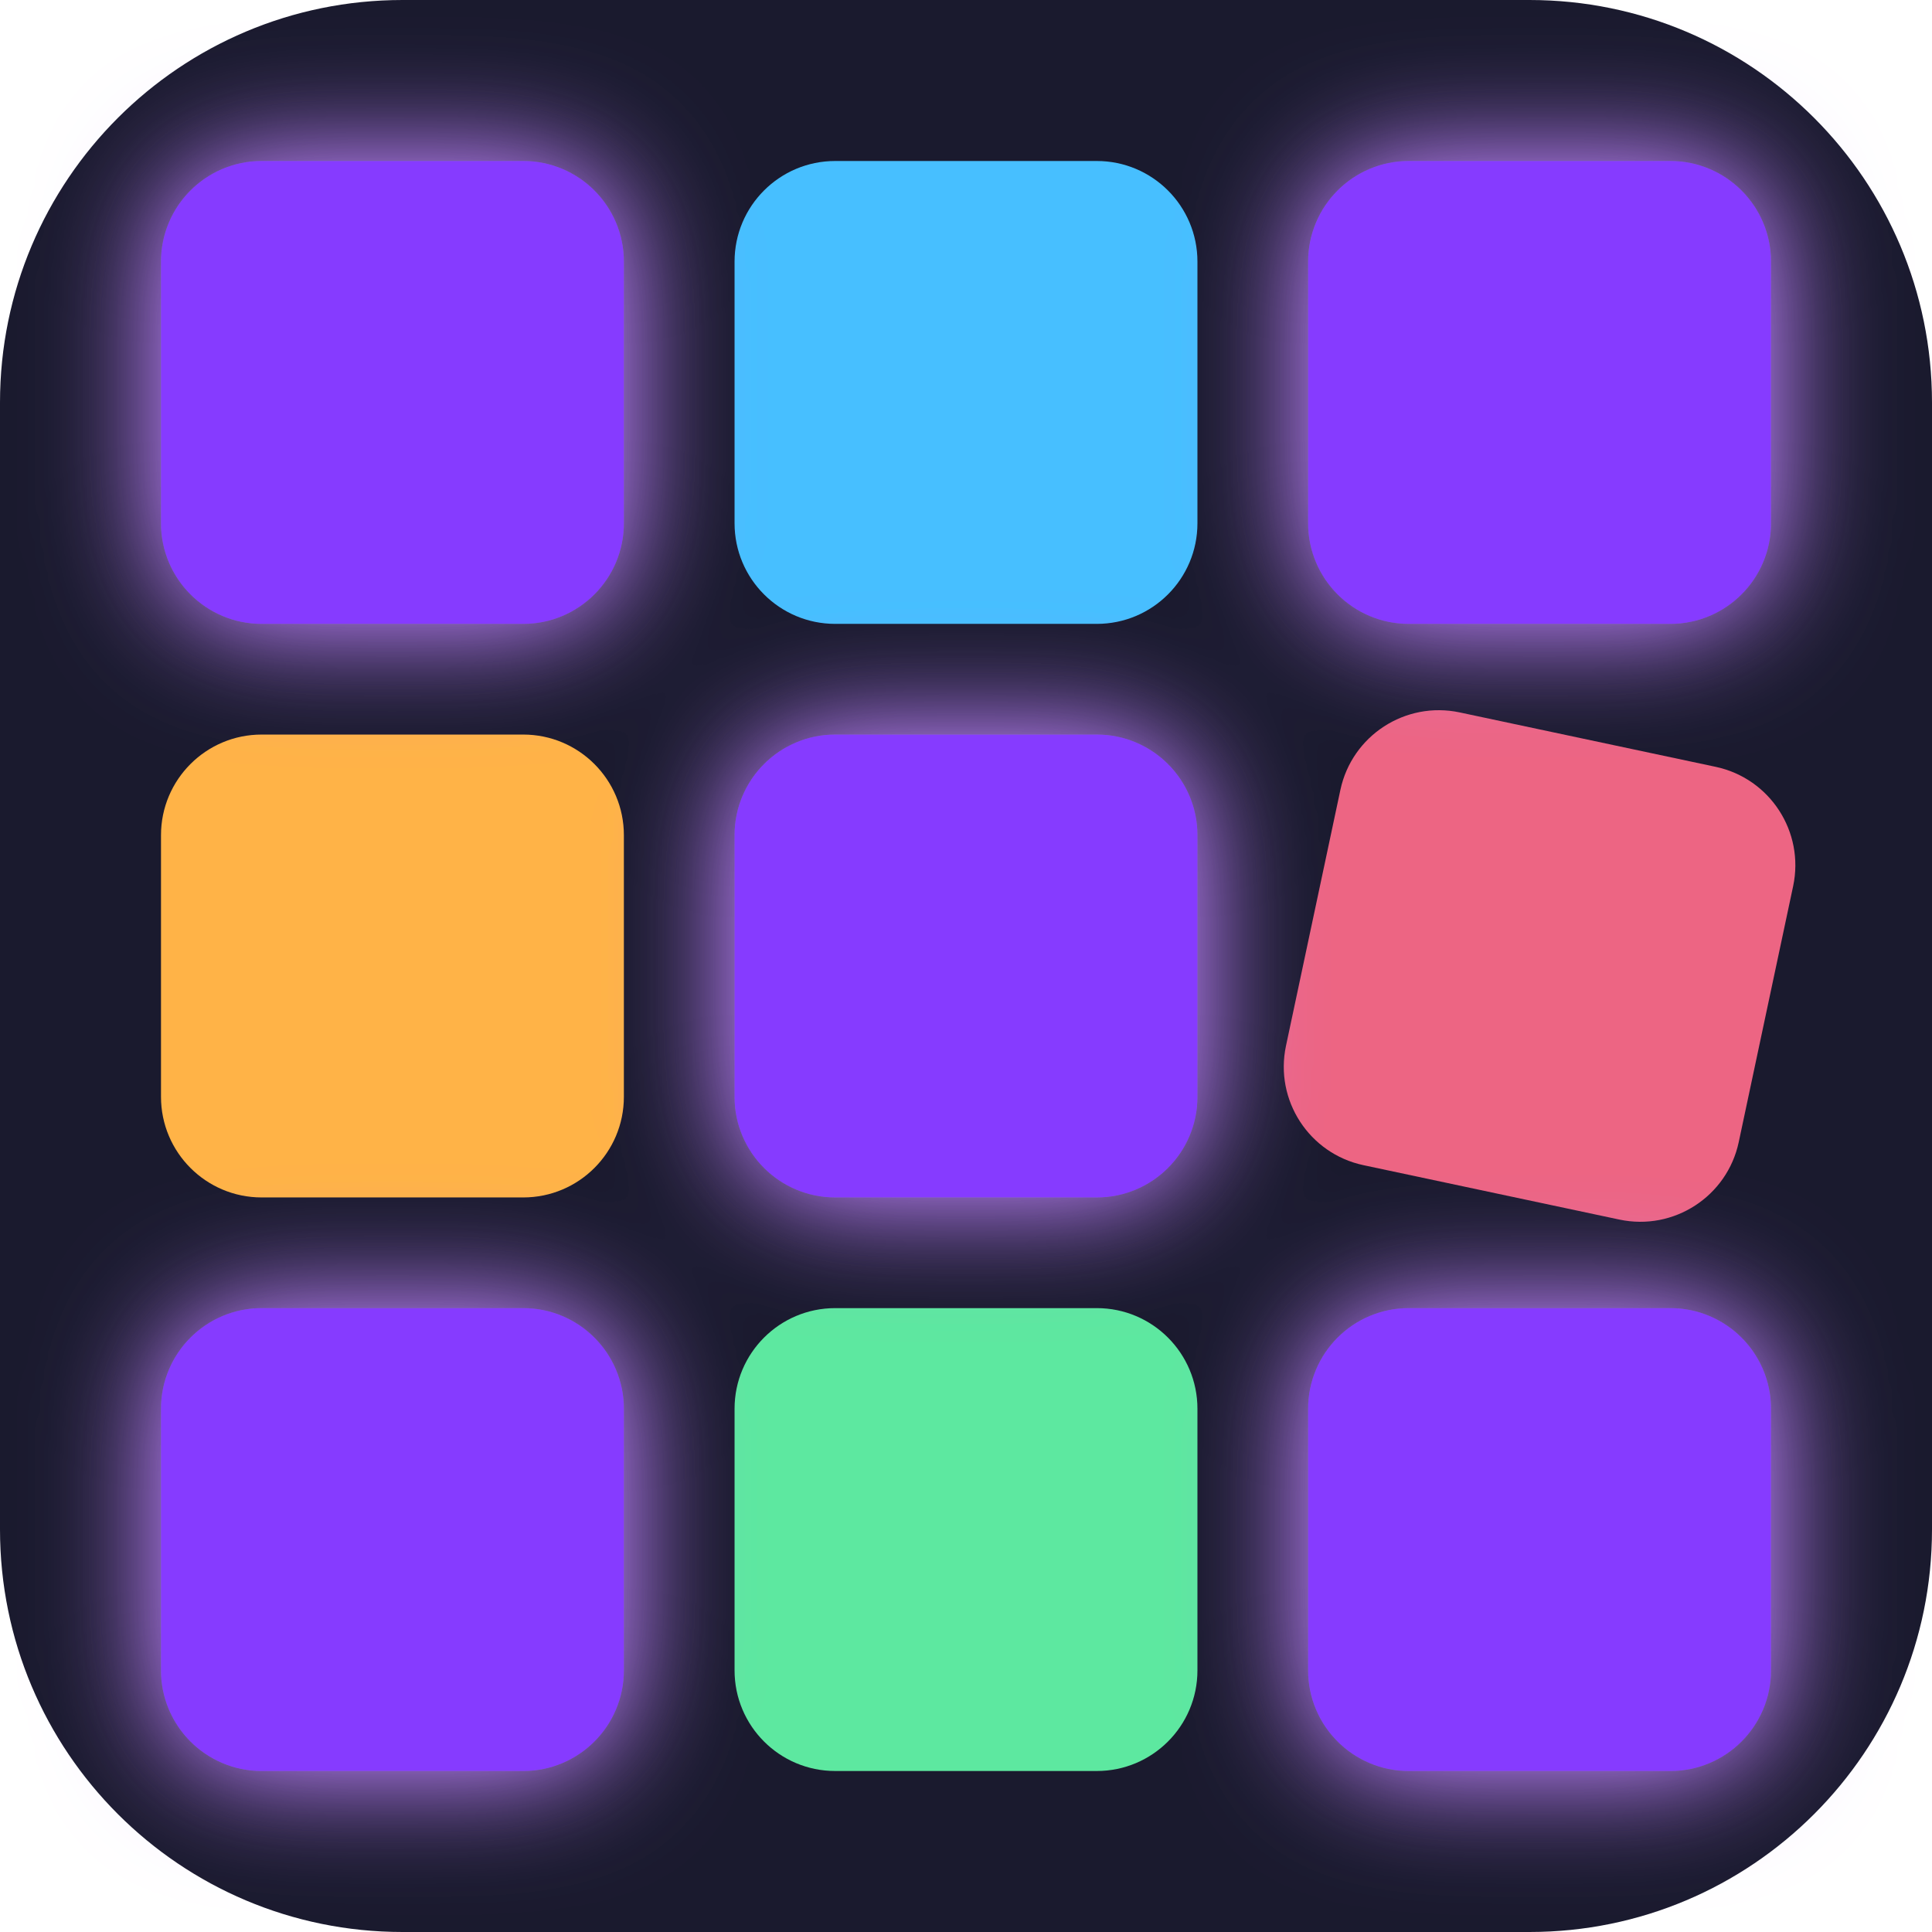
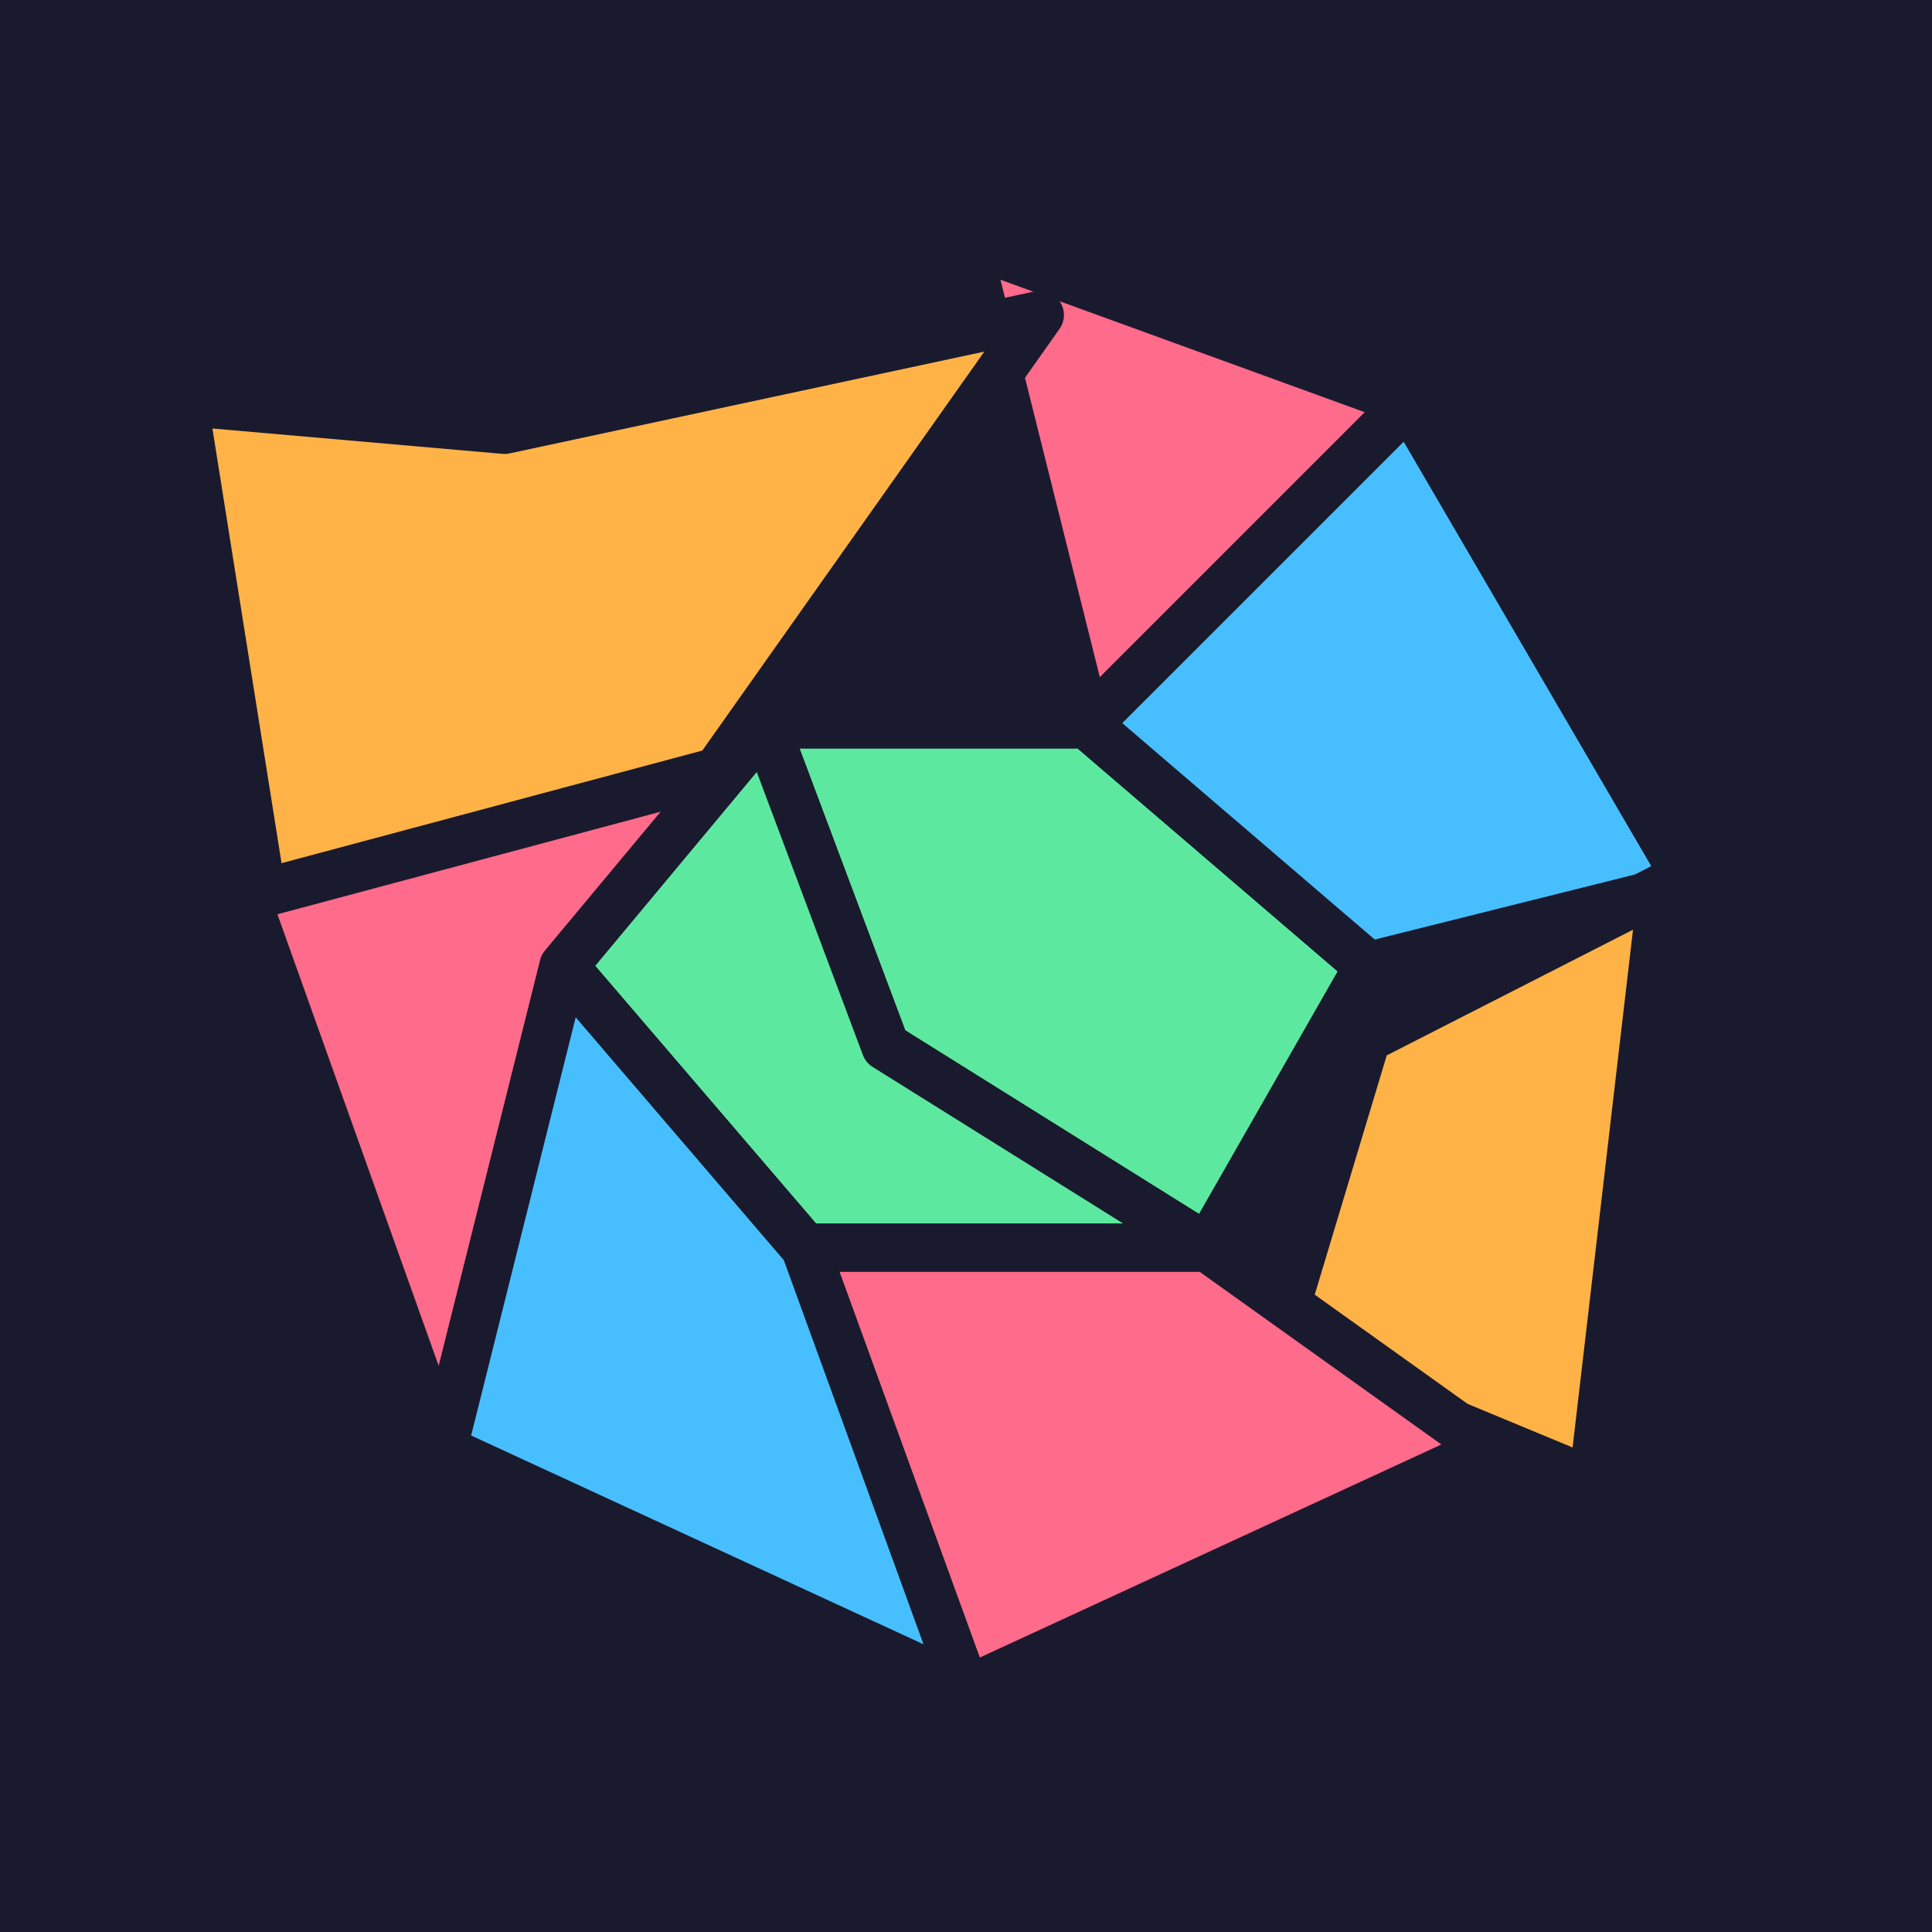
<svg xmlns="http://www.w3.org/2000/svg" width="48" height="48" viewBox="0 0 48 48" fill="none">
  <defs>
-     <filter id="glow" x="-40%" y="-40%" width="180%" height="180%">
-       <feGaussianBlur in="SourceGraphic" stdDeviation="1.5" result="blur" />
-       <feColorMatrix in="blur" type="matrix" values="0 0 0 0 0.53                 0 0 0 0 0.23                 0 0 0 0 1                 0 0 0 1.2 0" result="colored" />
-       <feMerge>
-         <feMergeNode in="colored" />
-         <feMergeNode in="SourceGraphic" />
-       </feMerge>
-     </filter>
+     <clipPath id="bg3">
+       <rect width="48" height="48" />
+     </clipPath>
  </defs>
-   <rect width="48" height="48" rx="10" fill="#1a1a2e" />
-   <rect x="18.25" y="4" width="11.5" height="11.5" rx="2.5" fill="#47bfff" />
-   <rect x="4" y="18.25" width="11.5" height="11.5" rx="2.5" fill="#ffb347" />
-   <rect x="32.5" y="18.25" width="11.5" height="11.5" rx="2.5" fill="#ff6b8a" transform="rotate(12 38.25 24)" opacity="0.92" />
-   <rect x="18.25" y="32.5" width="11.5" height="11.5" rx="2.5" fill="#5de8a0" />
-   <g filter="url(#glow)">
-     <rect x="4" y="4" width="11.5" height="11.5" rx="2.5" fill="#863bff" />
-     <rect x="32.5" y="4" width="11.5" height="11.5" rx="2.5" fill="#863bff" />
-     <rect x="18.25" y="18.25" width="11.5" height="11.5" rx="2.5" fill="#863bff" />
-     <rect x="4" y="32.5" width="11.5" height="11.5" rx="2.5" fill="#863bff" />
-     <rect x="32.5" y="32.5" width="11.5" height="11.5" rx="2.5" fill="#863bff" />
+   <g clip-path="url(#bg3)">
+     <rect width="48" height="48" fill="#1a1a2e" />
+     <polygon points="27,18 34,24 30,31 22,26 19,18" fill="#5de8a0" stroke="#1a1a2e" stroke-width="1.2" stroke-linejoin="round" />
+     <polygon points="30,31 20,31 14,24 19,18 22,26" fill="#5de8a0" stroke="#1a1a2e" stroke-width="1.2" stroke-linejoin="round" />
+     <polygon points="24,6 35,10 27,18" fill="#ff6b8a" stroke="#1a1a2e" stroke-width="1.2" stroke-linejoin="round" />
+     <polygon points="35,10 42,22 34,24 27,18" fill="#47bfff" stroke="#1a1a2e" stroke-width="1.2" stroke-linejoin="round" />
+     <polygon points="42,22 37,36 30,31 34,24" fill="#ffb347" stroke="#1a1a2e" stroke-width="1.2" stroke-linejoin="round" transform="translate(1,1) rotate(-13 37 29)" />
+     <polygon points="37,36 24,42 20,31 30,31" fill="#ff6b8a" stroke="#1a1a2e" stroke-width="1.2" stroke-linejoin="round" />
+     <polygon points="24,42 11,36 14,24 20,31" fill="#47bfff" stroke="#1a1a2e" stroke-width="1.2" stroke-linejoin="round" />
+     <polygon points="11,36 6,22 19,18 14,24" fill="#ff6b8a" stroke="#1a1a2e" stroke-width="1.2" stroke-linejoin="round" />
+     <polygon points="6,22 13,10 24,6 27,18 19,18" fill="#ffb347" stroke="#1a1a2e" stroke-width="1.2" stroke-linejoin="round" transform="rotate(185 5 5) translate(-22,-18)" />
  </g>
</svg>
